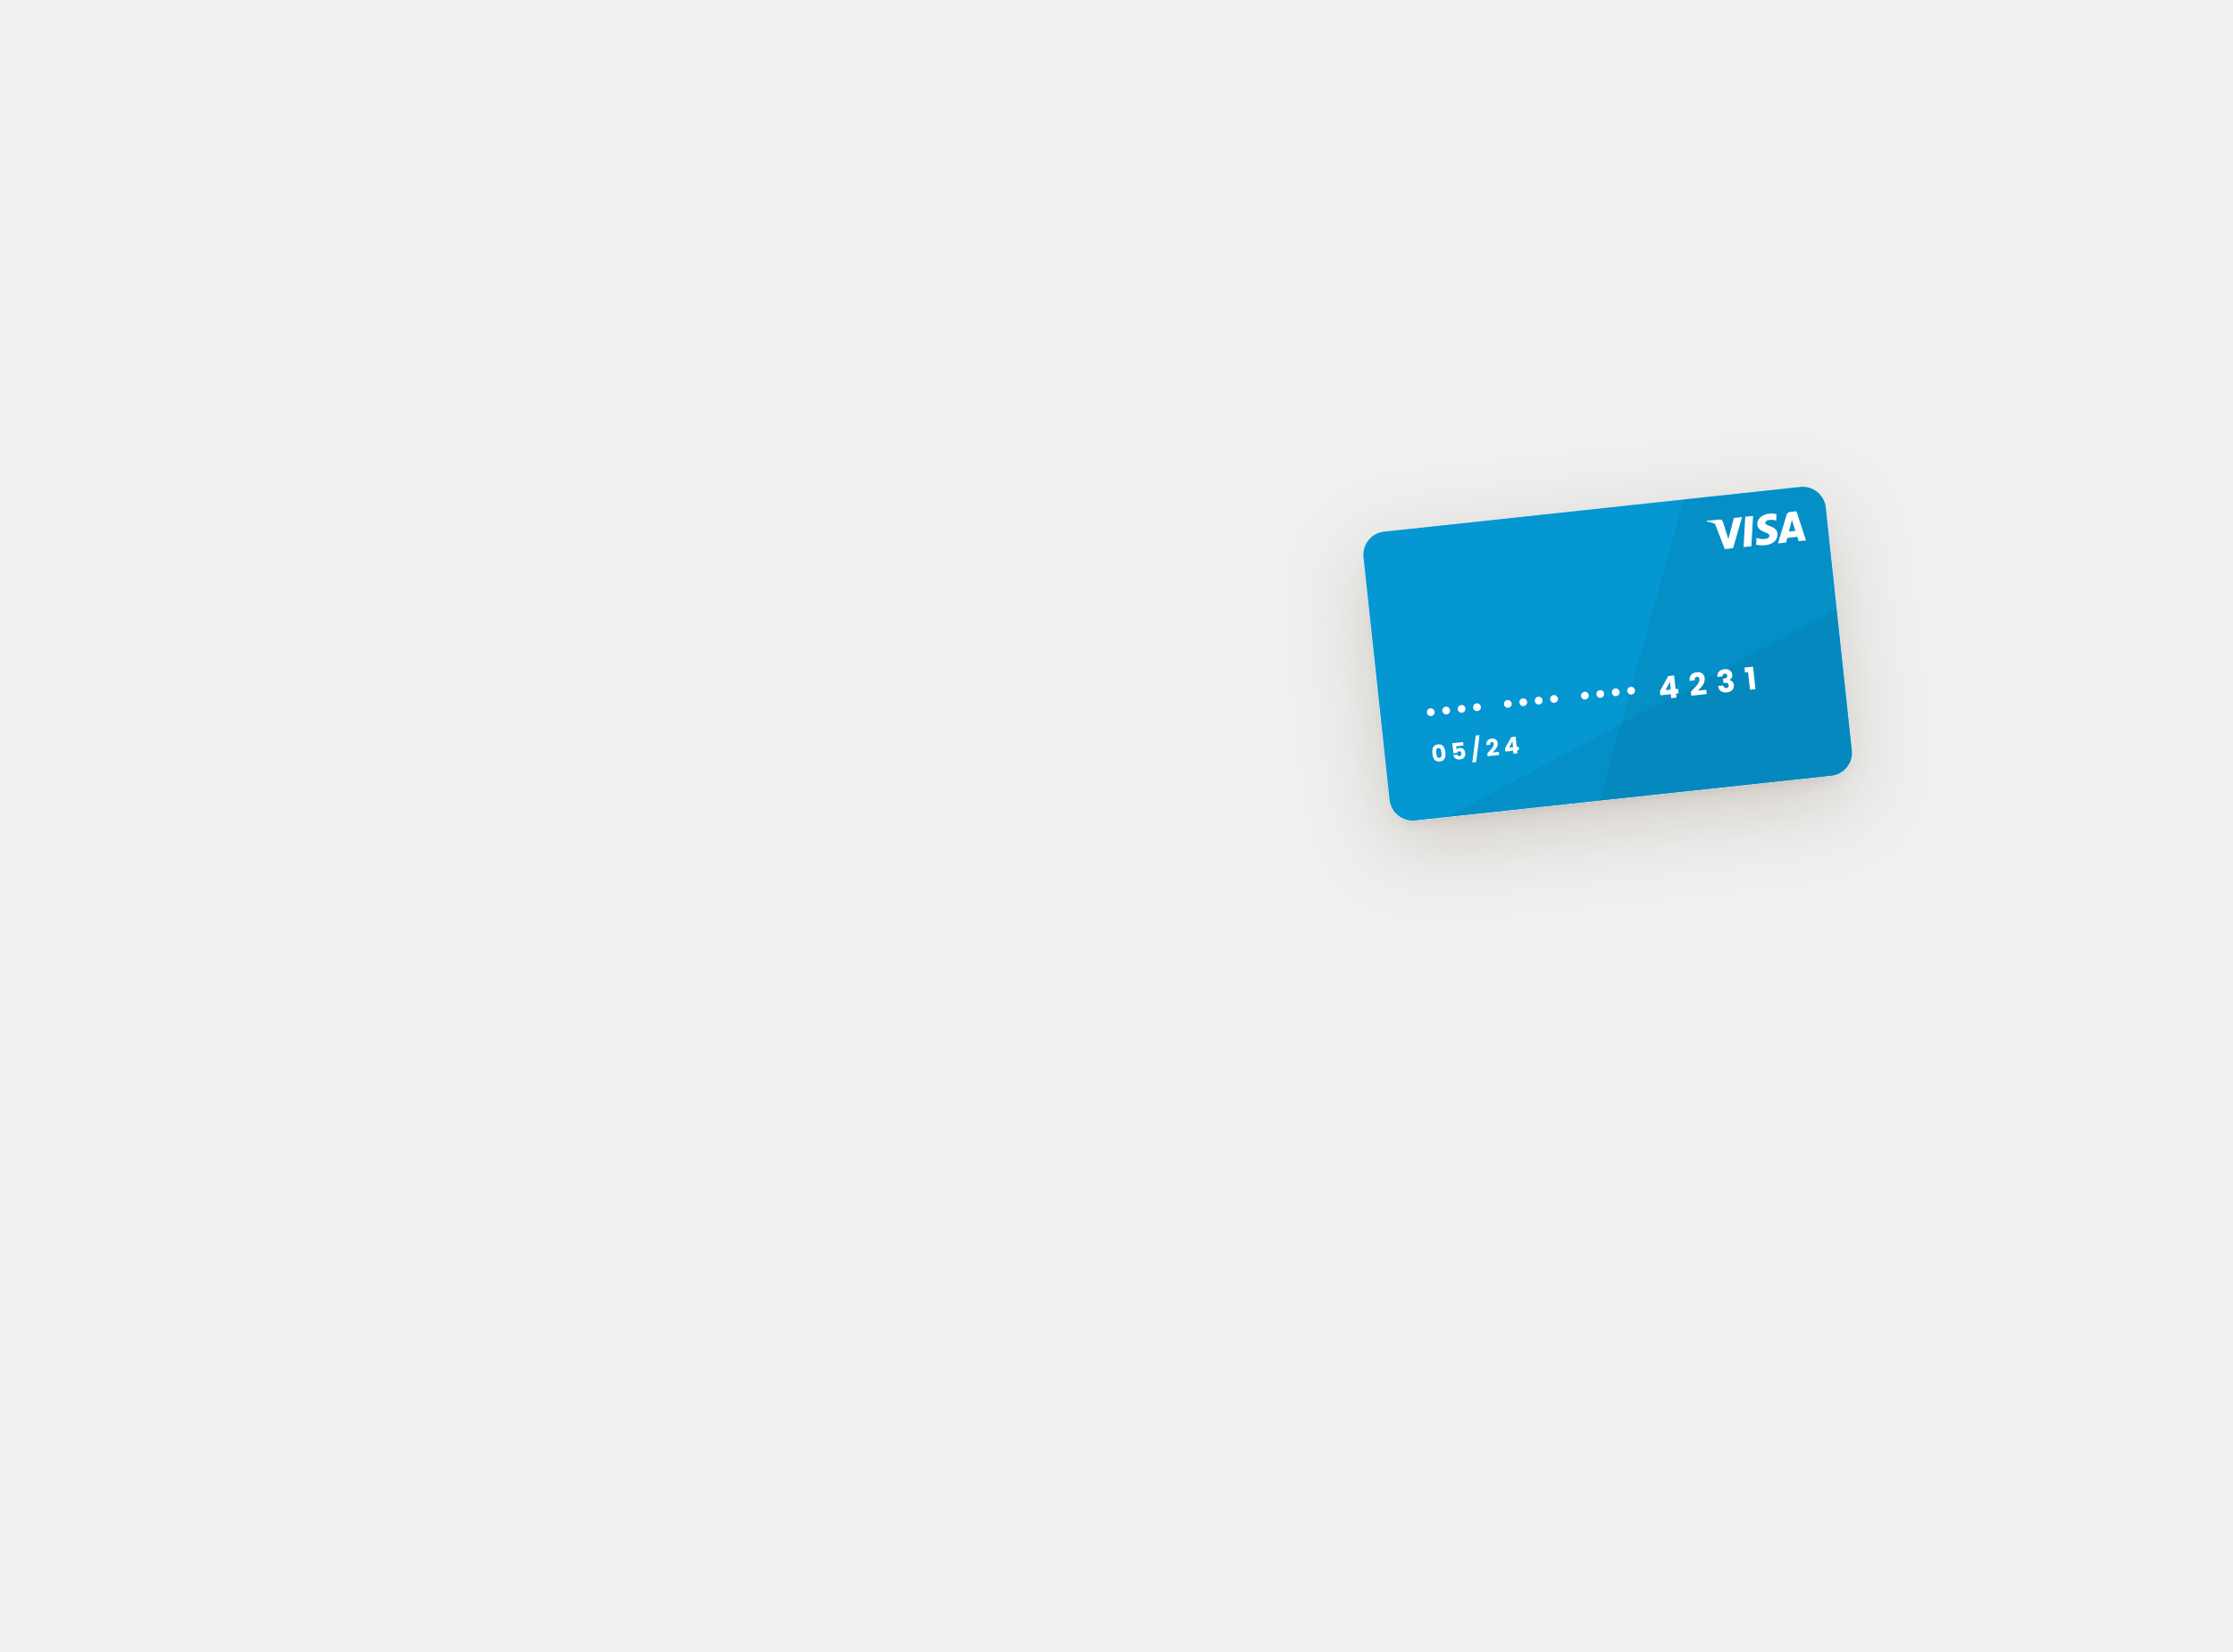
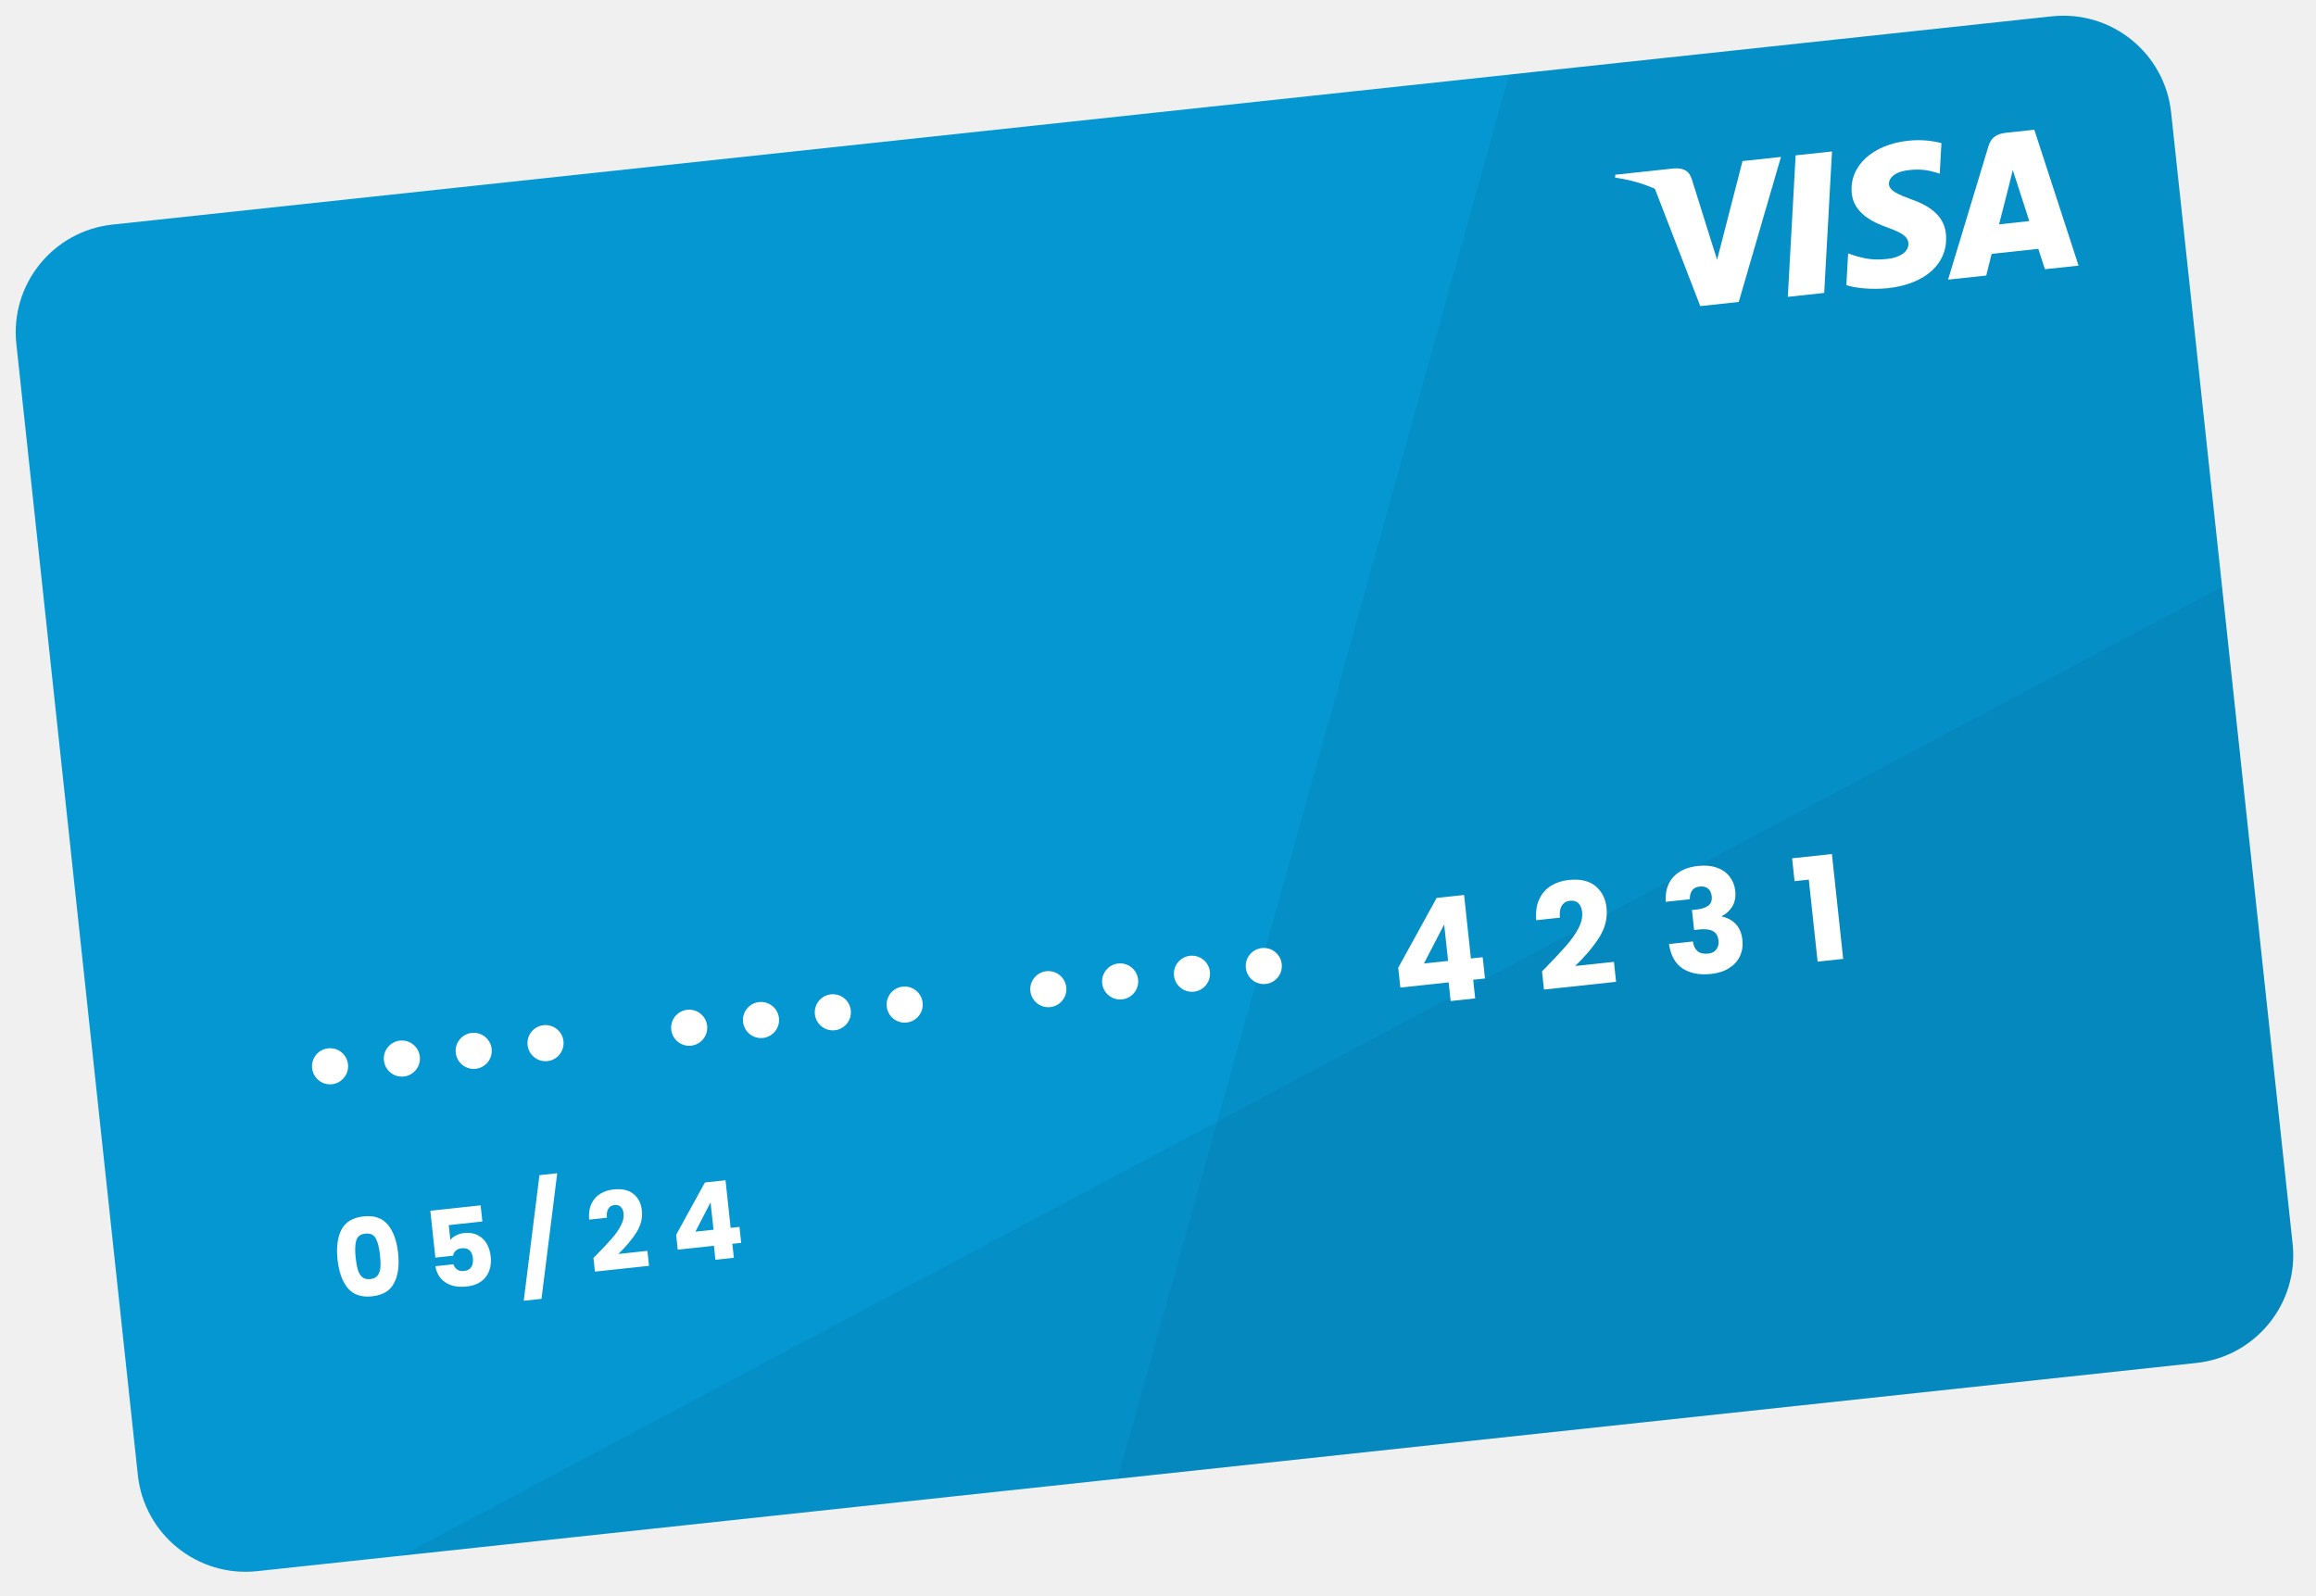
- <svg xmlns="http://www.w3.org/2000/svg" viewBox="0 0 665 492" fill="none">
-   <g filter="url(#prefix__filter0_dd_873_3982)">
-     <g clip-path="url(#prefix__clip0_873_3982)">
-       <rect x="405.305" y="159.092" width="138.489" height="86.556" rx="6.924" transform="rotate(-6.13 405.305 159.092)" fill="#0597D2" />
-       <path opacity=".35" d="M531.788 39.885l22.366 208.267-82.905 8.903 60.539-217.17z" fill="#000" fill-opacity=".15" />
-       <path opacity=".35" d="M388.344 265.958l165.81-17.806-7.157-66.646-158.653 84.452z" fill="#000" fill-opacity=".15" />
-       <path d="M426.57 224.496c-.084-.79 0-1.428.254-1.915.259-.487.728-.767 1.407-.84.68-.073 1.195.101 1.547.523.356.421.577 1.027.662 1.816.085.799-.001 1.442-.26 1.929-.254.487-.721.767-1.4.84-.679.073-1.197-.101-1.553-.522-.352-.422-.571-1.032-.657-1.831zm2.713-.291c-.05-.464-.138-.814-.266-1.051-.128-.242-.351-.346-.667-.312-.317.034-.512.183-.586.446-.074.259-.087.62-.037 1.084.034.312.08.569.139.772.058.198.149.355.273.472.128.111.302.155.523.132.22-.024.379-.104.476-.239.1-.141.158-.315.174-.521.014-.21.005-.471-.029-.783zm6.542-2.138l-2.148.231.102.95c.081-.111.201-.207.359-.289.158-.082.334-.133.527-.154.344-.037.637.01.879.142.246.132.435.316.567.552.132.237.214.499.245.789.058.537-.048.98-.317 1.329-.269.345-.679.547-1.23.606a2.316 2.316 0 01-.977-.083 1.5 1.5 0 01-.683-.463 1.524 1.524 0 01-.325-.752l1.15-.124a.642.642 0 00.238.337c.115.08.265.111.448.091.216-.023.369-.109.46-.258.091-.149.124-.339.099-.568-.024-.225-.097-.391-.22-.499-.123-.107-.29-.15-.501-.127a.612.612 0 00-.373.158.51.51 0 00-.168.318l-1.136.122-.322-2.995 3.215-.345.111 1.032zm4.784-3.083l-1.005 8.026-1.136.122 1.005-8.026 1.136-.122zm2.316 5.413a25.418 25.418 0 001.157-1.225c.236-.266.429-.54.58-.821.151-.281.213-.545.186-.793-.02-.188-.079-.33-.178-.427-.098-.096-.235-.135-.409-.116a.496.496 0 00-.392.244c-.082.139-.111.328-.085.567l-1.136.122c-.033-.392.015-.726.143-1.005.132-.279.32-.494.564-.645.248-.152.531-.245.848-.279.546-.059.972.037 1.277.287.31.25.489.6.538 1.05.052.491-.066.966-.356 1.424a7.49 7.49 0 01-1.149 1.363l1.859-.2.103.957-3.456.371-.094-.874zm5.384-.529l-.102-.951 1.841-3.345 1.315-.141.327 3.043.565-.061.109 1.019-.564.061.096.895-1.178.126-.096-.895-2.313.249zm2.099-3.025l-.969 1.873 1.157-.125-.188-1.748z" fill="#fff" />
-       <circle cx="426.091" cy="212.147" r="1.154" transform="rotate(-6.13 426.091 212.147)" fill="#fff" />
-       <circle cx="430.681" cy="211.654" r="1.154" transform="rotate(-6.13 430.681 211.654)" fill="#fff" />
-       <circle cx="435.271" cy="211.161" r="1.154" transform="rotate(-6.13 435.271 211.161)" fill="#fff" />
-       <circle cx="439.861" cy="210.668" r="1.154" transform="rotate(-6.13 439.861 210.668)" fill="#fff" />
-       <circle cx="449.041" cy="209.683" r="1.154" transform="rotate(-6.13 449.041 209.683)" fill="#fff" />
-       <circle cx="453.631" cy="209.19" r="1.154" transform="rotate(-6.13 453.631 209.19)" fill="#fff" />
-       <circle cx="458.221" cy="208.697" r="1.154" transform="rotate(-6.13 458.221 208.697)" fill="#fff" />
-       <circle cx="462.811" cy="208.204" r="1.154" transform="rotate(-6.13 462.811 208.204)" fill="#fff" />
-       <circle cx="471.991" cy="207.218" r="1.154" transform="rotate(-6.13 471.991 207.218)" fill="#fff" />
-       <circle cx="476.581" cy="206.725" r="1.154" transform="rotate(-6.13 476.581 206.725)" fill="#fff" />
-       <circle cx="481.17" cy="206.232" r="1.154" transform="rotate(-6.13 481.17 206.232)" fill="#fff" />
-       <circle cx="485.76" cy="205.739" r="1.154" transform="rotate(-6.13 485.76 205.739)" fill="#fff" />
-       <path d="M494.488 207.115l-.136-1.267 2.455-4.461 1.754-.188.435 4.058.753-.081.146 1.358-.753.081.128 1.194-1.569.168-.129-1.193-3.084.331zm2.798-4.033l-1.291 2.497 1.542-.166-.251-2.331zm6.253 2.996a34.16 34.16 0 001.543-1.633c.315-.356.573-.721.774-1.095.201-.375.284-.727.248-1.057-.027-.251-.106-.441-.237-.569-.132-.129-.314-.18-.546-.155a.656.656 0 00-.522.325c-.11.185-.148.437-.114.755l-1.515.163c-.044-.522.02-.968.191-1.339.176-.372.427-.659.752-.861a2.675 2.675 0 011.13-.372c.728-.078 1.296.05 1.703.384.414.333.653.799.717 1.399.071.655-.087 1.288-.474 1.899-.387.605-.897 1.21-1.532 1.817l2.479-.266.137 1.276-4.608.495-.126-1.166zm7.911-4.443c-.046-.658.114-1.185.48-1.584.366-.398.894-.634 1.586-.709.459-.049.859-.011 1.2.113.348.123.619.314.814.572.201.257.32.557.357.899.043.404-.022.746-.197 1.024-.175.273-.392.47-.651.59l.003.037c.362.079.658.242.889.49.231.247.369.582.414 1.004.041.38-.012.726-.158 1.039-.14.306-.37.559-.689.761-.312.201-.698.326-1.157.375-.735.079-1.341-.039-1.821-.352-.473-.315-.761-.835-.864-1.561l1.524-.163c.035.268.135.474.298.618.164.137.386.19.668.16.238-.025.415-.112.529-.261a.771.771 0 00.143-.572c-.032-.294-.149-.495-.353-.603-.198-.115-.502-.151-.912-.107l-.294.032-.137-1.276.294-.032c.312-.033.557-.112.736-.236.184-.132.261-.335.232-.61-.024-.221-.104-.385-.239-.495-.136-.109-.311-.152-.525-.129-.232.025-.399.114-.5.267a.965.965 0 00-.137.544l-1.533.165zm8.229-1.32l-.157-1.46 2.543-.273.72 6.701-1.634.176-.563-5.242-.909.098z" fill="#fff" />
-       <g clip-path="url(#prefix__clip1_873_3982)" fill="#fff">
-         <path d="M521.572 162.722l-2.324.25.499-9.043 2.324-.249-.499 9.042zM529.065 153.149a5.795 5.795 0 00-2.125-.155c-2.295.246-3.781 1.63-3.605 3.361.118 1.278 1.37 1.861 2.296 2.192.946.338 1.282.589 1.323.977.055.596-.633.948-1.302 1.02-.928.099-1.44.011-2.231-.239l-.321-.109-.111 2.03c.571.187 1.599.297 2.642.194 2.439-.262 3.898-1.623 3.719-3.469-.099-1.012-.804-1.721-2.211-2.21-.856-.32-1.383-.54-1.428-.956-.031-.38.339-.811 1.256-.91.754-.1 1.328.02 1.768.155l.22.071.11-1.952zM532.747 158.338l.661-2.586c-.008.02.135-.541.214-.884l.245.748s.668 2.08.811 2.514l-1.931.208zm2.252-6.046l-1.797.193c-.555.059-.959.265-1.136.867l-2.577 8.52 2.439-.262.344-1.385 2.984-.321c.1.305.42 1.303.42 1.303l2.152-.231-2.829-8.684zM516.353 154.294l-1.625 6.304-.381-1.202c-.573-1.373-2.058-2.772-3.613-3.38l2.919 7.547 2.458-.264 2.699-9.269-2.457.264z" />
-         <path d="M511.964 154.765l-3.739.402-.019.183c2.996.425 5.118 1.995 6.141 4.046l-1.251-3.997c-.195-.553-.623-.669-1.132-.634z" />
-       </g>
+ <svg xmlns="http://www.w3.org/2000/svg" width="148" height="102" viewBox="0 0 148 102" fill="none">
+   <g clip-path="url(#clip0_873_3990)">
+     <rect x="0.305" y="15.092" width="138.489" height="86.556" rx="6.924" transform="rotate(-6.12952 0.304688 15.0922)" fill="#0597D2" />
+     <path opacity="0.35" d="M126.788 -104.115L149.154 104.152L66.249 113.055L126.788 -104.115Z" fill="black" fill-opacity="0.15" />
+     <path opacity="0.35" d="M-16.656 121.958L149.154 104.152L141.997 37.506L-16.656 121.958Z" fill="black" fill-opacity="0.15" />
+     <path d="M21.57 80.496C21.486 79.706 21.57 79.068 21.824 78.581C22.083 78.094 22.552 77.814 23.232 77.741C23.911 77.668 24.426 77.842 24.778 78.264C25.134 78.685 25.355 79.291 25.44 80.08C25.526 80.879 25.439 81.522 25.18 82.009C24.926 82.496 24.459 82.776 23.78 82.849C23.101 82.922 22.583 82.748 22.227 82.327C21.875 81.905 21.656 81.294 21.57 80.496ZM24.283 80.204C24.233 79.741 24.145 79.391 24.017 79.154C23.889 78.912 23.666 78.808 23.35 78.842C23.033 78.876 22.838 79.025 22.764 79.288C22.69 79.547 22.677 79.908 22.727 80.372C22.761 80.684 22.807 80.941 22.866 81.144C22.924 81.342 23.015 81.499 23.139 81.616C23.267 81.727 23.442 81.771 23.662 81.748C23.882 81.724 24.041 81.644 24.137 81.509C24.238 81.368 24.297 81.194 24.311 80.989C24.326 80.778 24.317 80.517 24.283 80.204ZM30.825 78.067L28.677 78.298L28.779 79.248C28.86 79.137 28.98 79.041 29.138 78.959C29.296 78.877 29.472 78.826 29.665 78.805C30.009 78.768 30.302 78.815 30.544 78.947C30.79 79.079 30.979 79.263 31.111 79.499C31.243 79.736 31.325 79.999 31.356 80.288C31.414 80.825 31.308 81.268 31.039 81.617C30.77 81.962 30.36 82.164 29.809 82.223C29.442 82.262 29.116 82.234 28.832 82.14C28.547 82.04 28.32 81.886 28.148 81.677C27.977 81.468 27.869 81.217 27.824 80.925L28.974 80.801C29.017 80.941 29.096 81.053 29.212 81.138C29.327 81.218 29.477 81.249 29.66 81.229C29.876 81.206 30.029 81.12 30.12 80.971C30.211 80.822 30.244 80.632 30.219 80.403C30.195 80.178 30.122 80.012 29.999 79.904C29.876 79.797 29.709 79.754 29.497 79.777C29.341 79.794 29.217 79.847 29.125 79.935C29.031 80.02 28.976 80.125 28.957 80.253L27.821 80.375L27.499 77.38L30.714 77.035L30.825 78.067ZM35.608 74.984L34.604 83.01L33.468 83.132L34.472 75.106L35.608 74.984ZM37.925 80.397C38.068 80.256 38.133 80.191 38.12 80.202C38.53 79.782 38.85 79.439 39.082 79.172C39.318 78.906 39.511 78.632 39.662 78.351C39.813 78.07 39.875 77.806 39.849 77.558C39.828 77.37 39.769 77.228 39.67 77.131C39.572 77.035 39.435 76.996 39.261 77.015C39.087 77.034 38.956 77.115 38.869 77.259C38.787 77.398 38.758 77.587 38.784 77.826L37.648 77.948C37.615 77.556 37.663 77.222 37.791 76.943C37.923 76.664 38.111 76.449 38.355 76.298C38.603 76.146 38.886 76.053 39.203 76.019C39.749 75.96 40.175 76.056 40.48 76.306C40.79 76.556 40.969 76.906 41.018 77.356C41.07 77.847 40.952 78.322 40.662 78.78C40.372 79.234 39.989 79.688 39.513 80.143L41.372 79.943L41.475 80.9L38.019 81.271L37.925 80.397ZM43.309 79.868L43.207 78.918L45.048 75.572L46.364 75.431L46.69 78.474L47.255 78.413L47.364 79.432L46.8 79.493L46.896 80.388L45.718 80.514L45.622 79.619L43.309 79.868ZM45.408 76.843L44.439 78.716L45.596 78.591L45.408 76.843Z" fill="white" />
+     <circle cx="21.091" cy="68.147" r="1.154" transform="rotate(-6.12952 21.0915 68.1471)" fill="white" />
+     <circle cx="25.681" cy="67.654" r="1.154" transform="rotate(-6.12952 25.6815 67.6542)" fill="white" />
+     <circle cx="30.271" cy="67.161" r="1.154" transform="rotate(-6.12952 30.2714 67.1613)" fill="white" />
+     <circle cx="34.861" cy="66.668" r="1.154" transform="rotate(-6.12952 34.8613 66.6684)" fill="white" />
+     <circle cx="44.041" cy="65.683" r="1.154" transform="rotate(-6.12952 44.041 65.6826)" fill="white" />
+     <circle cx="48.631" cy="65.19" r="1.154" transform="rotate(-6.12952 48.6308 65.1897)" fill="white" />
+     <circle cx="53.221" cy="64.697" r="1.154" transform="rotate(-6.12952 53.2207 64.6968)" fill="white" />
+     <circle cx="57.811" cy="64.204" r="1.154" transform="rotate(-6.12952 57.8107 64.2038)" fill="white" />
+     <circle cx="66.991" cy="63.218" r="1.154" transform="rotate(-6.12952 66.9907 63.218)" fill="white" />
+     <circle cx="71.581" cy="62.725" r="1.154" transform="rotate(-6.12952 71.5805 62.7251)" fill="white" />
+     <circle cx="76.17" cy="62.232" r="1.154" transform="rotate(-6.12952 76.1704 62.2322)" fill="white" />
+     <circle cx="80.76" cy="61.739" r="1.154" transform="rotate(-6.12952 80.7605 61.7393)" fill="white" />
+     <path d="M89.488 63.115L89.352 61.848L91.807 57.387L93.561 57.199L93.996 61.257L94.749 61.176L94.895 62.534L94.142 62.615L94.27 63.809L92.701 63.977L92.573 62.784L89.488 63.115ZM92.286 59.082L90.995 61.579L92.537 61.413L92.286 59.082ZM98.539 62.078C98.73 61.89 98.816 61.804 98.799 61.818C99.346 61.258 99.773 60.8 100.082 60.445C100.397 60.09 100.655 59.724 100.856 59.35C101.057 58.975 101.14 58.623 101.104 58.292C101.077 58.042 100.998 57.852 100.867 57.724C100.735 57.596 100.553 57.544 100.321 57.569C100.088 57.594 99.914 57.702 99.799 57.894C99.689 58.079 99.651 58.331 99.685 58.649L98.17 58.812C98.126 58.29 98.19 57.844 98.361 57.473C98.537 57.101 98.788 56.814 99.113 56.612C99.444 56.409 99.821 56.285 100.243 56.24C100.971 56.162 101.539 56.29 101.946 56.623C102.36 56.957 102.599 57.423 102.663 58.023C102.734 58.678 102.576 59.311 102.189 59.922C101.802 60.527 101.292 61.132 100.657 61.739L103.136 61.473L103.273 62.749L98.665 63.244L98.539 62.078ZM106.45 57.635C106.404 56.977 106.564 56.45 106.93 56.051C107.296 55.653 107.824 55.417 108.516 55.342C108.975 55.293 109.375 55.331 109.716 55.455C110.064 55.578 110.335 55.769 110.53 56.027C110.731 56.284 110.85 56.584 110.887 56.926C110.93 57.33 110.865 57.672 110.69 57.95C110.515 58.223 110.298 58.419 110.039 58.54L110.042 58.577C110.404 58.656 110.7 58.819 110.931 59.066C111.162 59.314 111.3 59.649 111.345 60.071C111.386 60.451 111.333 60.797 111.187 61.11C111.047 61.416 110.817 61.669 110.498 61.871C110.186 62.072 109.8 62.197 109.341 62.246C108.606 62.325 108 62.207 107.52 61.894C107.047 61.579 106.759 61.059 106.656 60.334L108.18 60.17C108.215 60.438 108.315 60.644 108.478 60.788C108.642 60.925 108.864 60.978 109.146 60.948C109.384 60.923 109.561 60.836 109.675 60.687C109.794 60.532 109.842 60.341 109.818 60.115C109.786 59.821 109.669 59.62 109.465 59.512C109.267 59.397 108.963 59.361 108.553 59.406L108.259 59.437L108.122 58.161L108.416 58.13C108.728 58.096 108.973 58.017 109.152 57.893C109.336 57.761 109.413 57.558 109.384 57.283C109.36 57.062 109.28 56.898 109.145 56.788C109.009 56.679 108.834 56.636 108.62 56.659C108.388 56.684 108.221 56.773 108.12 56.926C108.024 57.079 107.979 57.26 107.983 57.47L106.45 57.635ZM114.679 56.315L114.522 54.855L117.065 54.582L117.785 61.283L116.151 61.459L115.588 56.217L114.679 56.315Z" fill="white" />
+     <g clip-path="url(#clip1_873_3990)">
+       <path d="M116.572 18.722L114.248 18.972L114.747 9.929L117.071 9.68L116.572 18.722Z" fill="white" />
+       <path d="M124.065 9.149C123.588 9.018 122.839 8.897 121.94 8.994C119.645 9.24 118.159 10.624 118.335 12.355C118.453 13.633 119.705 14.216 120.631 14.547C121.577 14.885 121.913 15.136 121.954 15.524C122.009 16.12 121.321 16.472 120.652 16.544C119.724 16.643 119.212 16.555 118.421 16.305L118.1 16.196L117.989 18.226C118.56 18.413 119.588 18.523 120.631 18.42C123.07 18.158 124.529 16.797 124.35 14.951C124.251 13.939 123.546 13.23 122.139 12.741C121.283 12.421 120.756 12.2 120.711 11.784C120.68 11.405 121.05 10.974 121.967 10.875C122.721 10.775 123.295 10.895 123.735 11.03L123.955 11.101L124.065 9.149V9.149Z" fill="white" />
+       <path d="M127.747 14.338C127.883 13.807 128.408 11.752 128.408 11.752C128.4 11.772 128.543 11.211 128.622 10.868L128.867 11.617C128.867 11.617 129.535 13.696 129.678 14.13C129.315 14.169 128.206 14.289 127.747 14.338ZM129.999 8.292L128.202 8.485C127.647 8.544 127.243 8.75 127.066 9.352L124.489 17.872L126.928 17.61C126.928 17.61 127.211 16.47 127.272 16.225C127.54 16.196 129.912 15.941 130.256 15.904C130.356 16.209 130.676 17.207 130.676 17.207L132.828 16.976L129.999 8.292V8.292Z" fill="white" />
+       <path d="M111.353 10.294L109.728 16.598L109.347 15.396C108.774 14.023 107.289 12.624 105.734 12.016L108.653 19.563L111.111 19.299L113.81 10.03L111.353 10.294V10.294Z" fill="white" />
+       <path d="M106.964 10.765L103.225 11.167L103.206 11.35C106.202 11.775 108.324 13.345 109.347 15.396L108.096 11.399C107.901 10.846 107.473 10.73 106.964 10.765Z" fill="white" />
    </g>
  </g>
  <defs>
-     <clipPath id="prefix__clip0_873_3982">
-       <rect x="405.305" y="159.092" width="138.489" height="86.556" rx="6.924" transform="rotate(-6.13 405.305 159.092)" fill="#fff" />
+     <clipPath id="clip0_873_3990">
+       <rect x="0.305" y="15.092" width="138.489" height="86.556" rx="6.924" transform="rotate(-6.12952 0.304688 15.0922)" fill="white" />
    </clipPath>
-     <clipPath id="prefix__clip1_873_3982">
-       <path fill="#fff" transform="rotate(-6.13 1701.66 -4668.081)" d="M0 0h28.852v9.233H0z" />
+     <clipPath id="clip1_873_3990">
+       <rect width="28.852" height="9.233" fill="white" transform="translate(103.169 11.0098) rotate(-6.12952)" />
    </clipPath>
-     <filter id="prefix__filter0_dd_873_3982" x="382.223" y="128.148" width="193.102" height="147.011" filterUnits="userSpaceOnUse" color-interpolation-filters="sRGB">
-       <feFlood flood-opacity="0" result="BackgroundImageFix" />
-       <feColorMatrix in="SourceAlpha" values="0 0 0 0 0 0 0 0 0 0 0 0 0 0 0 0 0 0 127 0" result="hardAlpha" />
-       <feOffset dy="6.924" />
-       <feGaussianBlur stdDeviation="11.541" />
-       <feComposite in2="hardAlpha" operator="out" />
-       <feColorMatrix values="0 0 0 0 0.412 0 0 0 0 0.337 0 0 0 0 0.216 0 0 0 0.24 0" />
-       <feBlend in2="BackgroundImageFix" result="effect1_dropShadow_873_3982" />
-       <feColorMatrix in="SourceAlpha" values="0 0 0 0 0 0 0 0 0 0 0 0 0 0 0 0 0 0 127 0" result="hardAlpha" />
-       <feMorphology radius="1.154" in="SourceAlpha" result="effect2_dropShadow_873_3982" />
-       <feOffset dy="2.308" />
-       <feGaussianBlur stdDeviation="1.731" />
-       <feComposite in2="hardAlpha" operator="out" />
-       <feColorMatrix values="0 0 0 0 0 0 0 0 0 0 0 0 0 0 0 0 0 0 0.08 0" />
-       <feBlend in2="effect1_dropShadow_873_3982" result="effect2_dropShadow_873_3982" />
-       <feBlend in="SourceGraphic" in2="effect2_dropShadow_873_3982" result="shape" />
-     </filter>
  </defs>
</svg>
